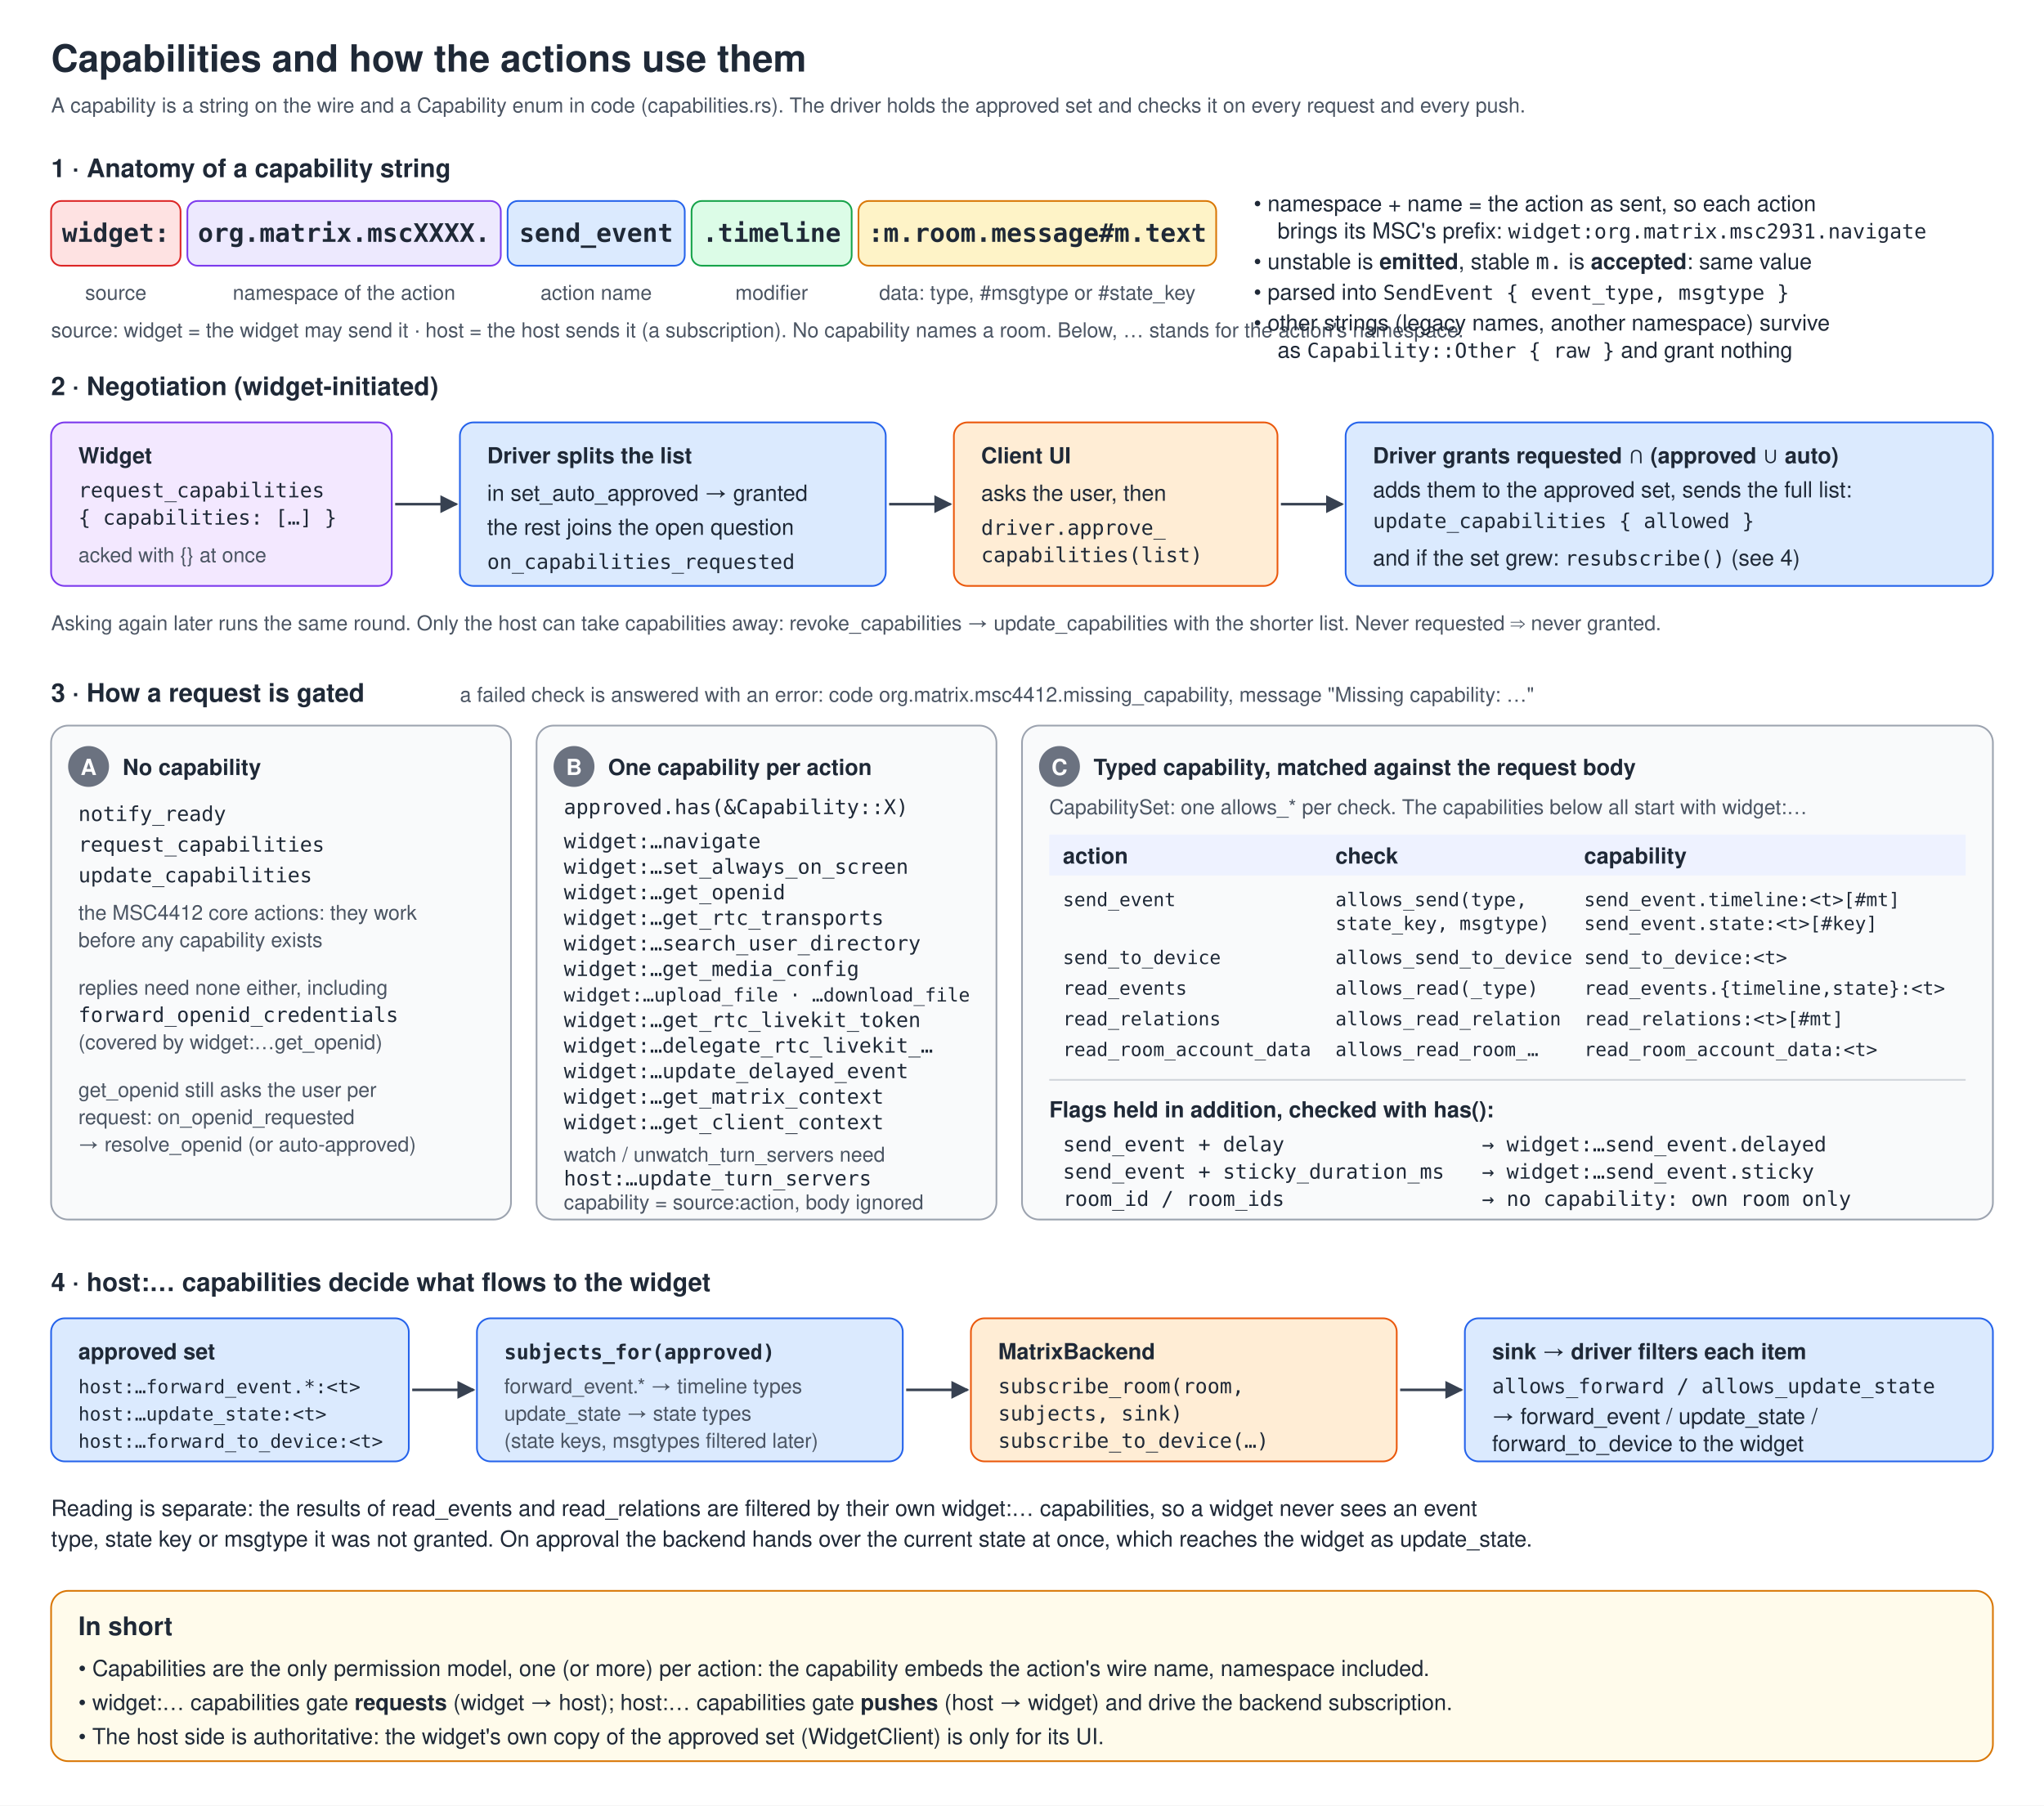
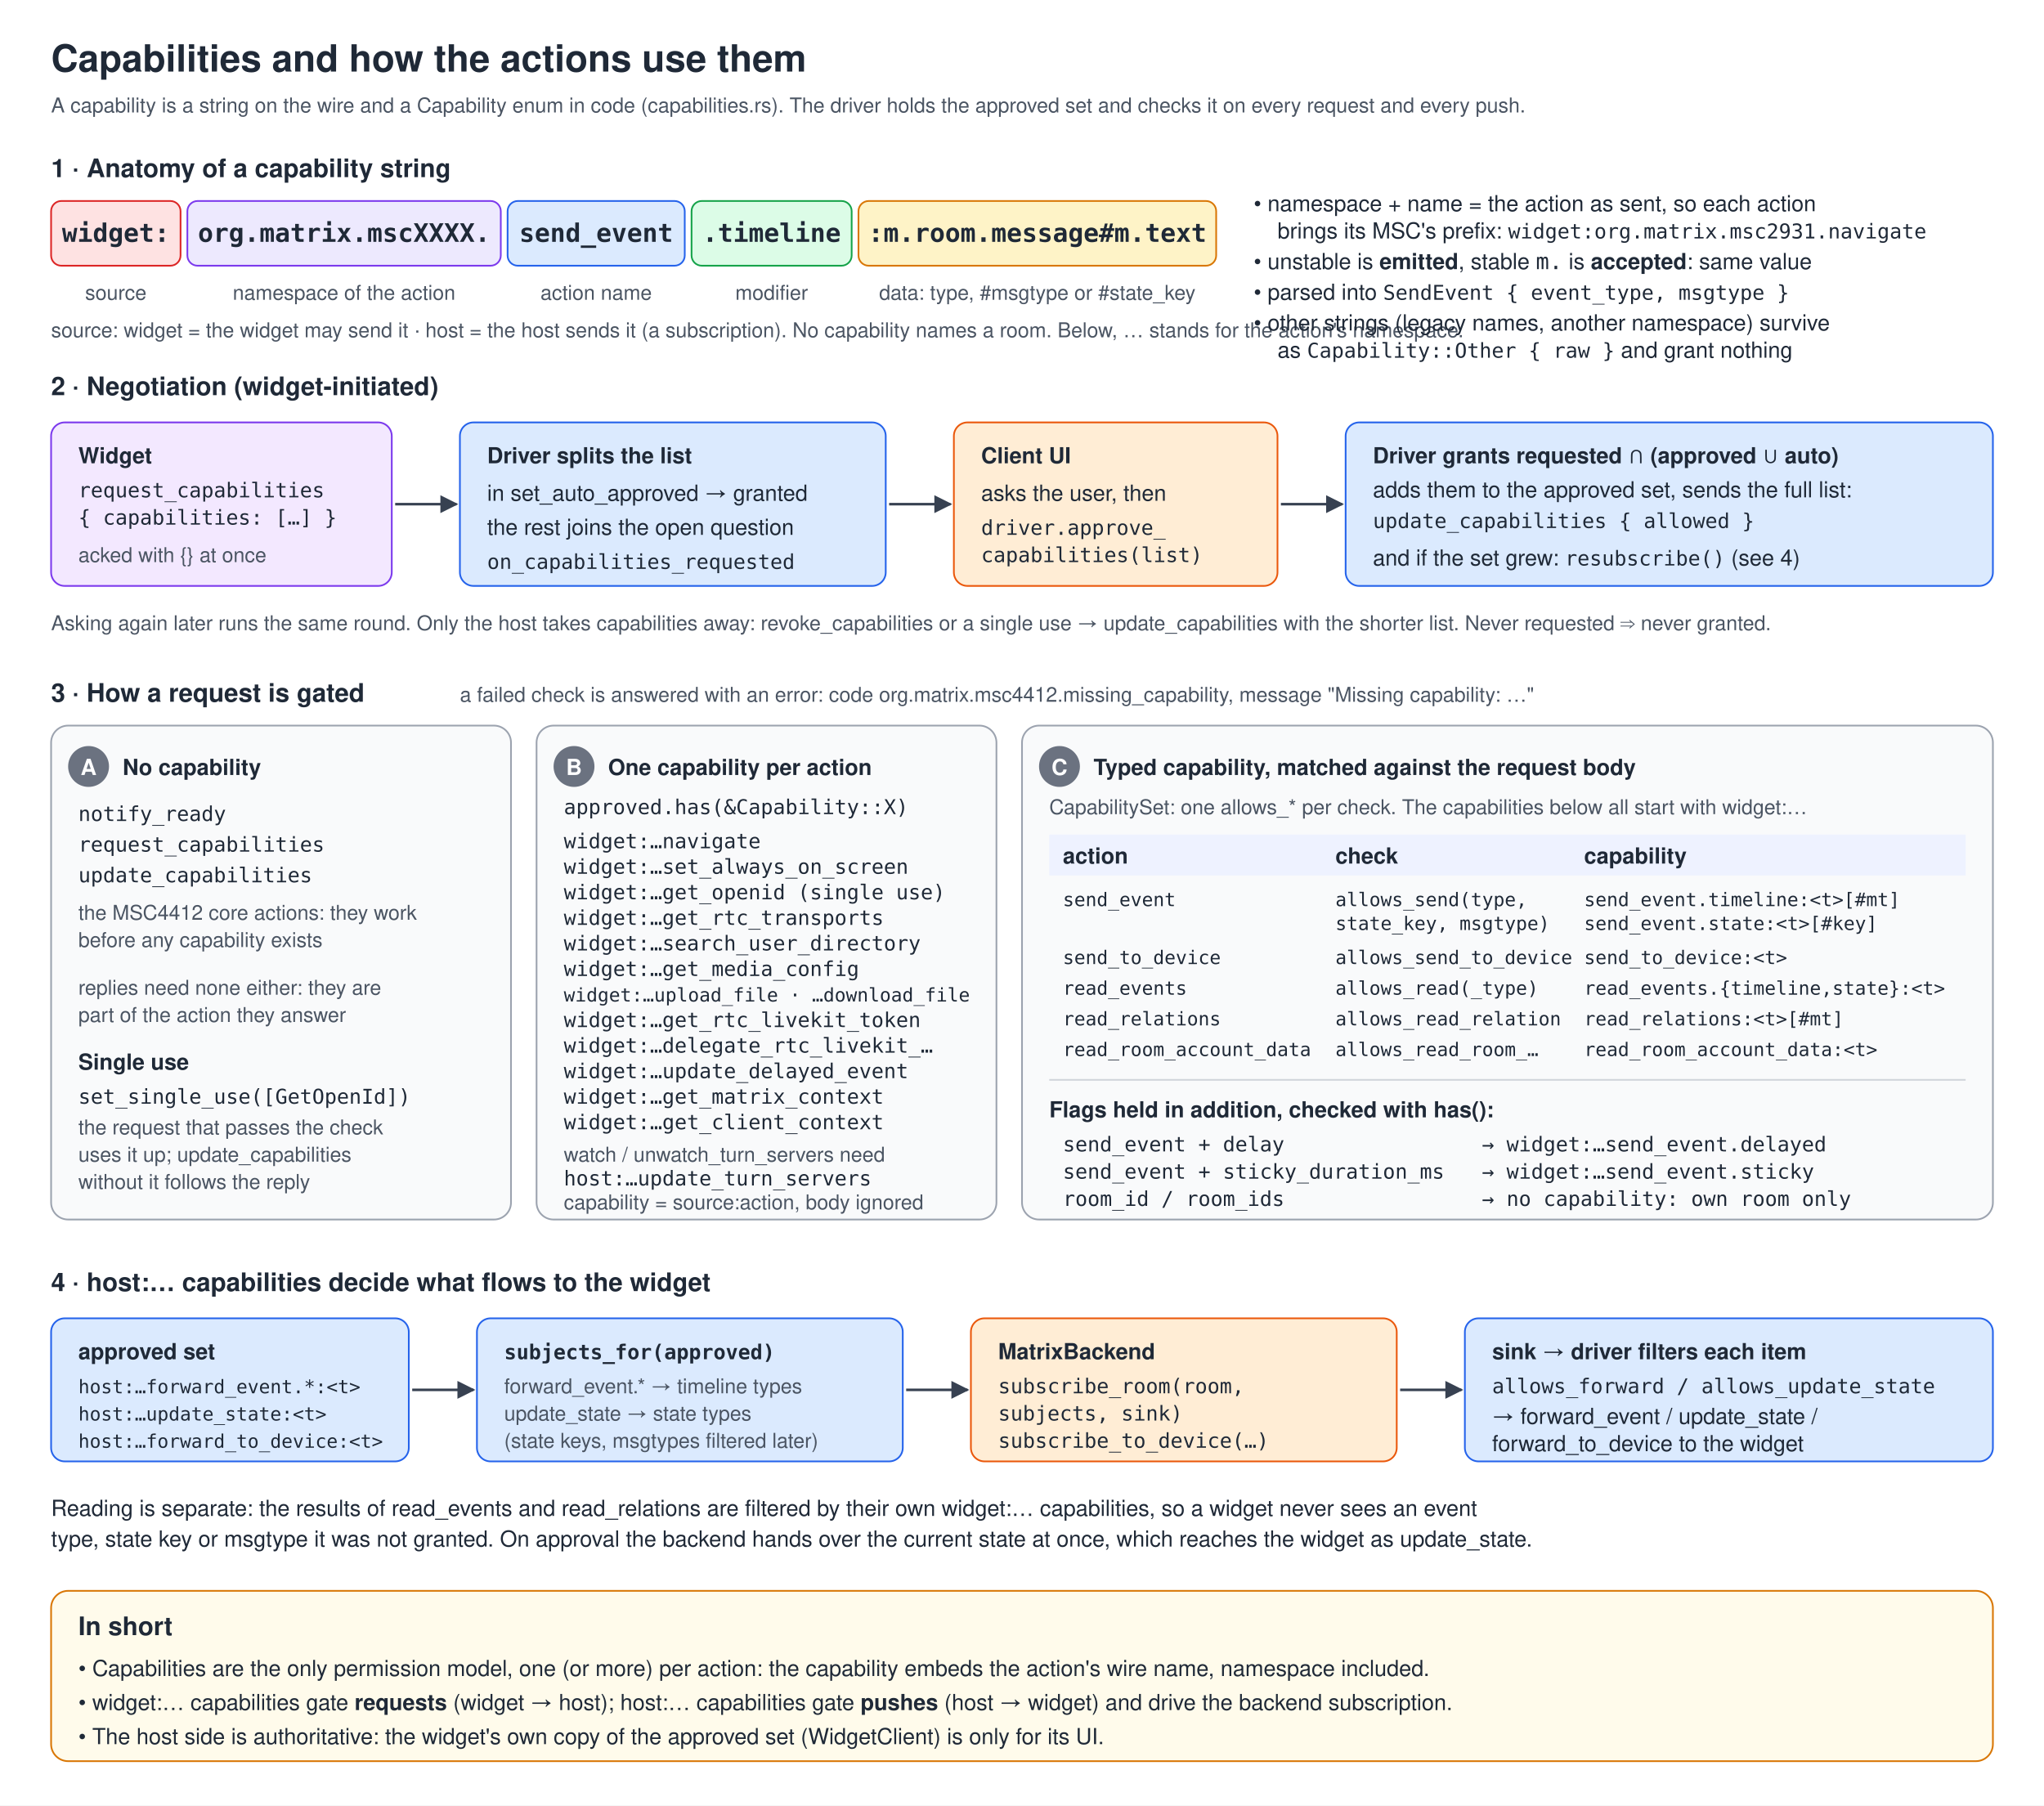
<svg xmlns="http://www.w3.org/2000/svg" viewBox="0 0 1200 1060" width="1200" height="1060" font-family="-apple-system, 'Segoe UI', Helvetica, Arial, sans-serif">
  <style>
    text { fill: #1f2937; white-space: pre; }
    .h1 { font-size: 22px; font-weight: 700; }
    .h2 { font-size: 15px; font-weight: 700; }
    .b { font-size: 13px; }
    .bb { font-size: 13px; font-weight: 700; }
    .s { font-size: 12px; fill: #4b5563; }
    .m { font-family: ui-monospace, SFMono-Regular, Menlo, monospace; font-size: 12px; }
    .big { font-family: ui-monospace, SFMono-Regular, Menlo, monospace; font-size: 17px; font-weight: 700; }
    .num { font-size: 13px; font-weight: 700; fill: #ffffff; }
  </style>
  <defs>
    <marker id="arr" viewBox="0 0 10 10" refX="9" refY="5" markerWidth="7" markerHeight="7" orient="auto">
      <path d="M0,0 L10,5 L0,10 z" fill="#374151" />
    </marker>
  </defs>
  <rect width="1200" height="1060" fill="#ffffff" />
  <text x="30" y="42" class="h1">Capabilities and how the actions use them</text>
  <text x="30" y="66" class="s">A capability is a string on the wire and a Capability enum in code (capabilities.rs). The driver holds the approved set and checks it on every request and every push.</text>
  <text x="30" y="104" class="h2">1 · Anatomy of a capability string</text>
  <rect x="30" y="118" width="76" height="38" rx="6" fill="#fee2e2" stroke="#dc2626" />
  <text x="68" y="142" class="big" style="font-size:15px" text-anchor="middle">widget:</text>
  <rect x="110" y="118" width="184" height="38" rx="6" fill="#ede9fe" stroke="#7c3aed" />
  <text x="202" y="142" class="big" style="font-size:15px" text-anchor="middle">org.matrix.mscXXXX.</text>
  <rect x="298" y="118" width="104" height="38" rx="6" fill="#dbeafe" stroke="#2563eb" />
  <text x="350" y="142" class="big" style="font-size:15px" text-anchor="middle">send_event</text>
  <rect x="406" y="118" width="94" height="38" rx="6" fill="#dcfce7" stroke="#16a34a" />
  <text x="453" y="142" class="big" style="font-size:15px" text-anchor="middle">.timeline</text>
  <rect x="504" y="118" width="210" height="38" rx="6" fill="#fef3c7" stroke="#d97706" />
  <text x="609" y="142" class="big" style="font-size:15px" text-anchor="middle">:m.room.message#m.text</text>
  <text x="68" y="176" class="s" text-anchor="middle">source</text>
  <text x="202" y="176" class="s" text-anchor="middle">namespace of the action</text>
  <text x="350" y="176" class="s" text-anchor="middle">action name</text>
  <text x="453" y="176" class="s" text-anchor="middle">modifier</text>
  <text x="609" y="176" class="s" text-anchor="middle">data: type, #msgtype or #state_key</text>
  <text x="30" y="198" class="s">source: widget = the widget may send it · host = the host sends it (a subscription). No capability names a room. Below, … stands for the action's namespace.</text>
  <text x="736" y="124" class="b">• namespace + name = the action as sent, so each action</text>
  <text x="750" y="140" class="b">brings its MSC's prefix: <tspan font-family="ui-monospace, Menlo, monospace" font-size="12">widget:org.matrix.msc2931.navigate</tspan>
  </text>
  <text x="736" y="158" class="b">• unstable is <tspan font-weight="700">emitted</tspan>, stable <tspan font-family="ui-monospace, Menlo, monospace">m.</tspan> is <tspan font-weight="700">accepted</tspan>: same value</text>
  <text x="736" y="176" class="b">• parsed into <tspan font-family="ui-monospace, SFMono-Regular, Menlo, monospace" font-size="12">SendEvent { event_type, msgtype }</tspan>
  </text>
  <text x="736" y="194" class="b">• other strings (legacy names, another namespace) survive</text>
  <text x="750" y="210" class="b">as <tspan font-family="ui-monospace, SFMono-Regular, Menlo, monospace" font-size="12">Capability::Other { raw }</tspan> and grant nothing</text>
  <text x="30" y="232" class="h2">2 · Negotiation (widget-initiated)</text>
  <rect x="30" y="248" width="200" height="96" rx="8" fill="#f3e8ff" stroke="#7c3aed" />
  <text x="46" y="272" class="bb">Widget</text>
  <text x="46" y="292" class="m">request_capabilities</text>
  <text x="46" y="308" class="m">{ capabilities: […] }</text>
  <text x="46" y="330" class="s">acked with {} at once</text>
  <line x1="232" y1="296" x2="268" y2="296" stroke="#374151" stroke-width="1.5" marker-end="url(#arr)" />
  <rect x="270" y="248" width="250" height="96" rx="8" fill="#dbeafe" stroke="#2563eb" />
  <text x="286" y="272" class="bb">Driver splits the list</text>
  <text x="286" y="294" class="b">in set_auto_approved → granted</text>
  <text x="286" y="314" class="b">the rest joins the open question</text>
  <text x="286" y="334" class="m">on_capabilities_requested</text>
  <line x1="522" y1="296" x2="558" y2="296" stroke="#374151" stroke-width="1.5" marker-end="url(#arr)" />
  <rect x="560" y="248" width="190" height="96" rx="8" fill="#ffedd5" stroke="#ea580c" />
  <text x="576" y="272" class="bb">Client UI</text>
  <text x="576" y="294" class="b">asks the user, then</text>
  <text x="576" y="314" class="m">driver.approve_</text>
  <text x="576" y="330" class="m">  capabilities(list)</text>
  <line x1="752" y1="296" x2="788" y2="296" stroke="#374151" stroke-width="1.5" marker-end="url(#arr)" />
  <rect x="790" y="248" width="380" height="96" rx="8" fill="#dbeafe" stroke="#2563eb" />
  <text x="806" y="272" class="bb">Driver grants requested ∩ (approved ∪ auto)</text>
  <text x="806" y="292" class="b">adds them to the approved set, sends the full list:</text>
  <text x="806" y="310" class="m">update_capabilities { allowed }</text>
  <text x="806" y="332" class="b">and if the set grew: <tspan font-family="ui-monospace, Menlo, monospace" font-size="12">resubscribe()</tspan> (see 4)</text>
-   <text x="30" y="370" class="s">Asking again later runs the same round. Only the host can take capabilities away: revoke_capabilities → update_capabilities with the shorter list. Never requested ⇒ never granted.</text>
+   <text x="30" y="370" class="s">Asking again later runs the same round. Only the host takes capabilities away: revoke_capabilities or a single use → update_capabilities with the shorter list. Never requested ⇒ never granted.</text>
  <text x="30" y="412" class="h2">3 · How a request is gated</text>
  <text x="270" y="412" class="s">a failed check is answered with an error: code org.matrix.msc4412.missing_capability, message "Missing capability: …"</text>
  <rect x="30" y="426" width="270" height="290" rx="10" fill="#f9fafb" stroke="#9ca3af" />
  <circle cx="52" cy="450" r="12" fill="#6b7280" />
  <text x="52" y="455" class="num" text-anchor="middle">A</text>
  <text x="72" y="455" class="bb">No capability</text>
  <text x="46" y="482" class="m">notify_ready</text>
  <text x="46" y="500" class="m">request_capabilities</text>
  <text x="46" y="518" class="m">update_capabilities</text>
  <text x="46" y="540" class="s">the MSC4412 core actions: they work</text>
  <text x="46" y="556" class="s">before any capability exists</text>
-   <text x="46" y="584" class="s">replies need none either, including</text>
-   <text x="46" y="600" class="m">forward_openid_credentials</text>
-   <text x="46" y="616" class="s">(covered by widget:…get_openid)</text>
-   <text x="46" y="644" class="s">get_openid still asks the user per</text>
-   <text x="46" y="660" class="s">request: on_openid_requested</text>
-   <text x="46" y="676" class="s">→ resolve_openid (or auto-approved)</text>
+   <text x="46" y="584" class="s">replies need none either: they are</text>
+   <text x="46" y="600" class="s">part of the action they answer</text>
+   <text x="46" y="628" class="bb">Single use</text>
+   <text x="46" y="648" class="m">set_single_use([GetOpenId])</text>
+   <text x="46" y="666" class="s">the request that passes the check</text>
+   <text x="46" y="682" class="s">uses it up; update_capabilities</text>
+   <text x="46" y="698" class="s">without it follows the reply</text>
  <rect x="315" y="426" width="270" height="290" rx="10" fill="#f9fafb" stroke="#9ca3af" />
  <circle cx="337" cy="450" r="12" fill="#6b7280" />
  <text x="337" y="455" class="num" text-anchor="middle">B</text>
  <text x="357" y="455" class="bb">One capability per action</text>
  <text x="331" y="478" class="m">approved.has(&amp;Capability::X)</text>
  <text x="331" y="498" class="m">widget:…navigate</text>
  <text x="331" y="513" class="m">widget:…set_always_on_screen</text>
-   <text x="331" y="528" class="m">widget:…get_openid</text>
+   <text x="331" y="528" class="m">widget:…get_openid  (single use)</text>
  <text x="331" y="543" class="m">widget:…get_rtc_transports</text>
  <text x="331" y="558" class="m">widget:…search_user_directory</text>
  <text x="331" y="573" class="m">widget:…get_media_config</text>
  <text x="331" y="588" class="m" style="font-size:11px">widget:…upload_file · …download_file</text>
  <text x="331" y="603" class="m">widget:…get_rtc_livekit_token</text>
  <text x="331" y="618" class="m">widget:…delegate_rtc_livekit_…</text>
  <text x="331" y="633" class="m">widget:…update_delayed_event</text>
  <text x="331" y="648" class="m">widget:…get_matrix_context</text>
  <text x="331" y="663" class="m">widget:…get_client_context</text>
  <text x="331" y="682" class="s">watch / unwatch_turn_servers need</text>
  <text x="331" y="696" class="m">host:…update_turn_servers</text>
  <text x="331" y="710" class="s">capability = source:action, body ignored</text>
  <rect x="600" y="426" width="570" height="290" rx="10" fill="#f9fafb" stroke="#9ca3af" />
  <circle cx="622" cy="450" r="12" fill="#6b7280" />
  <text x="622" y="455" class="num" text-anchor="middle">C</text>
  <text x="642" y="455" class="bb">Typed capability, matched against the request body</text>
  <text x="616" y="478" class="s">CapabilitySet: one allows_* per check. The capabilities below all start with widget:…</text>
  <rect x="616" y="490" width="538" height="24" fill="#eef2ff" />
  <text x="624" y="507" class="bb">action</text>
  <text x="784" y="507" class="bb">check</text>
  <text x="930" y="507" class="bb">capability</text>
  <text x="624" y="532" class="m" style="font-size:11px">send_event</text>
  <text x="784" y="532" class="m" style="font-size:11px">allows_send(type,</text>
  <text x="784" y="546" class="m" style="font-size:11px">  state_key, msgtype)</text>
  <text x="930" y="532" class="m" style="font-size:11px">send_event.timeline:&lt;t&gt;[#mt]</text>
  <text x="930" y="546" class="m" style="font-size:11px">send_event.state:&lt;t&gt;[#key]</text>
  <text x="624" y="566" class="m" style="font-size:11px">send_to_device</text>
  <text x="784" y="566" class="m" style="font-size:11px">allows_send_to_device</text>
  <text x="930" y="566" class="m" style="font-size:11px">send_to_device:&lt;t&gt;</text>
  <text x="624" y="584" class="m" style="font-size:11px">read_events</text>
  <text x="784" y="584" class="m" style="font-size:11px">allows_read(_type)</text>
  <text x="930" y="584" class="m" style="font-size:11px">read_events.{timeline,state}:&lt;t&gt;</text>
  <text x="624" y="602" class="m" style="font-size:11px">read_relations</text>
  <text x="784" y="602" class="m" style="font-size:11px">allows_read_relation</text>
  <text x="930" y="602" class="m" style="font-size:11px">read_relations:&lt;t&gt;[#mt]</text>
  <text x="624" y="620" class="m" style="font-size:11px">read_room_account_data</text>
  <text x="784" y="620" class="m" style="font-size:11px">allows_read_room_…</text>
  <text x="930" y="620" class="m" style="font-size:11px">read_room_account_data:&lt;t&gt;</text>
  <line x1="616" y1="634" x2="1154" y2="634" stroke="#d1d5db" />
  <text x="616" y="656" class="bb">Flags held in addition, checked with has():</text>
  <text x="624" y="676" class="m">send_event + delay</text>
  <text x="870" y="676" class="m">→ widget:…send_event.delayed</text>
  <text x="624" y="692" class="m">send_event + sticky_duration_ms</text>
  <text x="870" y="692" class="m">→ widget:…send_event.sticky</text>
  <text x="624" y="708" class="m">room_id / room_ids</text>
  <text x="870" y="708" class="m">→ no capability: own room only</text>
  <text x="30" y="758" class="h2">4 · host:… capabilities decide what flows to the widget</text>
  <rect x="30" y="774" width="210" height="84" rx="8" fill="#dbeafe" stroke="#2563eb" />
  <text x="46" y="798" class="bb">approved set</text>
  <text x="46" y="818" class="m" style="font-size:11px">host:…forward_event.*:&lt;t&gt;</text>
  <text x="46" y="834" class="m" style="font-size:11px">host:…update_state:&lt;t&gt;</text>
  <text x="46" y="850" class="m" style="font-size:11px">host:…forward_to_device:&lt;t&gt;</text>
  <line x1="242" y1="816" x2="278" y2="816" stroke="#374151" stroke-width="1.5" marker-end="url(#arr)" />
  <rect x="280" y="774" width="250" height="84" rx="8" fill="#dbeafe" stroke="#2563eb" />
  <text x="296" y="798" class="m" font-weight="700">subjects_for(approved)</text>
  <text x="296" y="818" class="s">forward_event.* → timeline types</text>
  <text x="296" y="834" class="s">update_state → state types</text>
  <text x="296" y="850" class="s">(state keys, msgtypes filtered later)</text>
  <line x1="532" y1="816" x2="568" y2="816" stroke="#374151" stroke-width="1.5" marker-end="url(#arr)" />
  <rect x="570" y="774" width="250" height="84" rx="8" fill="#ffedd5" stroke="#ea580c" />
  <text x="586" y="798" class="bb">MatrixBackend</text>
  <text x="586" y="818" class="m">subscribe_room(room,</text>
  <text x="586" y="834" class="m">  subjects, sink)</text>
  <text x="586" y="850" class="m">subscribe_to_device(…)</text>
  <line x1="822" y1="816" x2="858" y2="816" stroke="#374151" stroke-width="1.5" marker-end="url(#arr)" />
  <rect x="860" y="774" width="310" height="84" rx="8" fill="#dbeafe" stroke="#2563eb" />
  <text x="876" y="798" class="bb">sink → driver filters each item</text>
  <text x="876" y="818" class="m">allows_forward / allows_update_state</text>
  <text x="876" y="836" class="b">→ forward_event / update_state /</text>
  <text x="876" y="852" class="b">   forward_to_device to the widget</text>
  <text x="30" y="890" class="b">Reading is separate: the results of read_events and read_relations are filtered by their own widget:… capabilities, so a widget never sees an event</text>
  <text x="30" y="908" class="b">type, state key or msgtype it was not granted. On approval the backend hands over the current state at once, which reaches the widget as update_state.</text>
  <rect x="30" y="934" width="1140" height="100" rx="10" fill="#fffbeb" stroke="#d97706" />
  <text x="46" y="960" class="h2">In short</text>
  <text x="46" y="984" class="b">• Capabilities are the only permission model, one (or more) per action: the capability embeds the action's wire name, namespace included.</text>
  <text x="46" y="1004" class="b">• widget:… capabilities gate <tspan font-weight="700">requests</tspan> (widget → host); host:… capabilities gate <tspan font-weight="700">pushes</tspan> (host → widget) and drive the backend subscription.</text>
  <text x="46" y="1024" class="b">• The host side is authoritative: the widget's own copy of the approved set (WidgetClient) is only for its UI.</text>
</svg>
